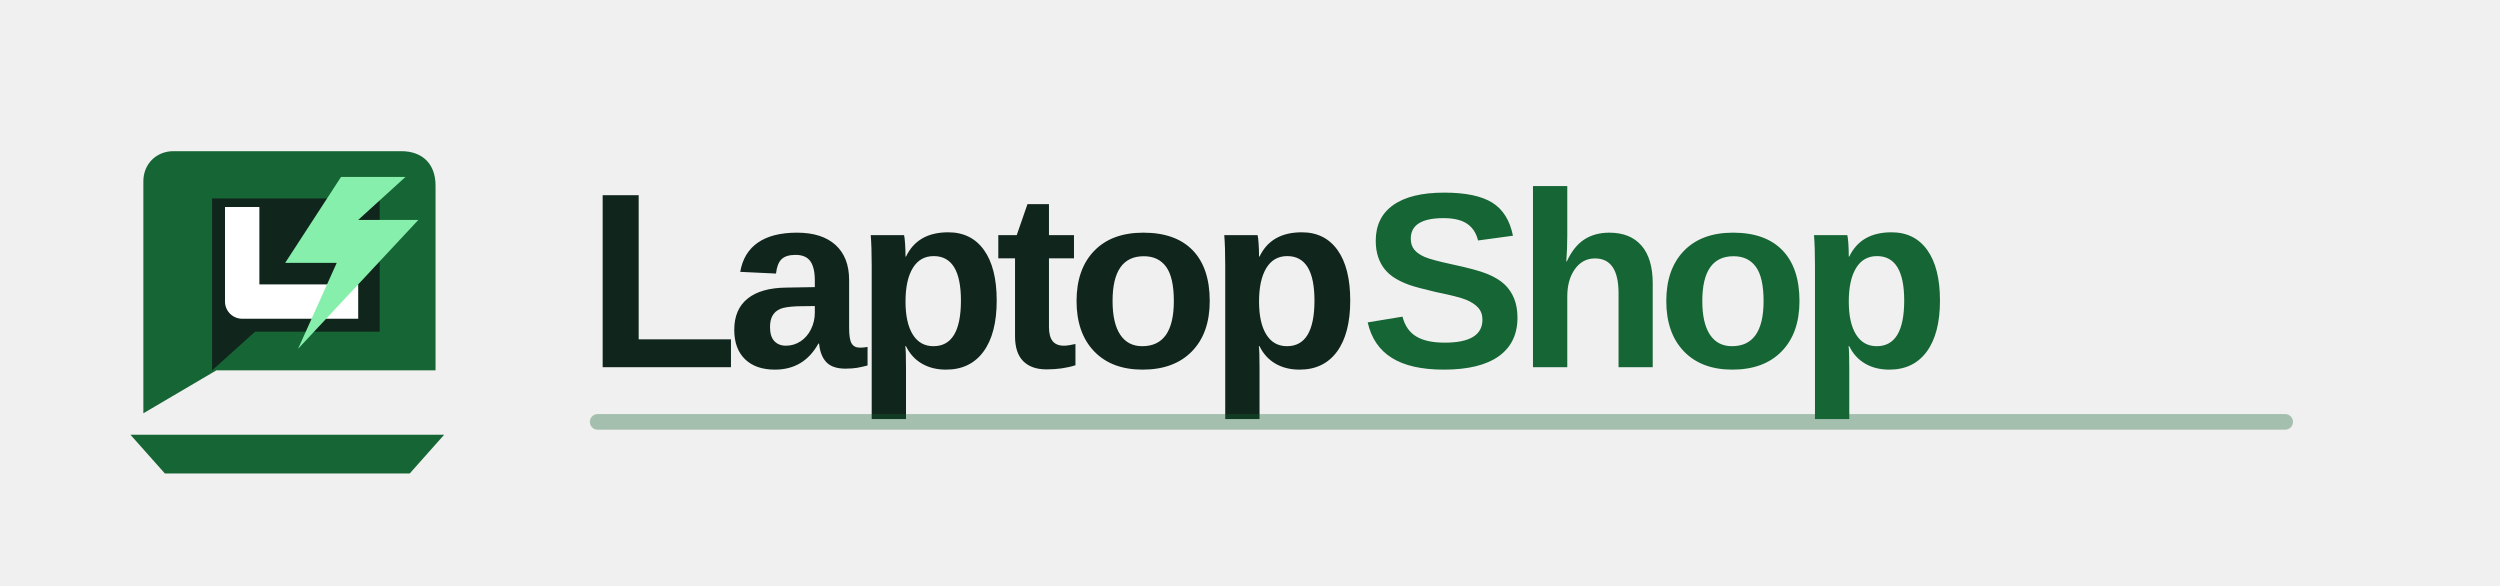
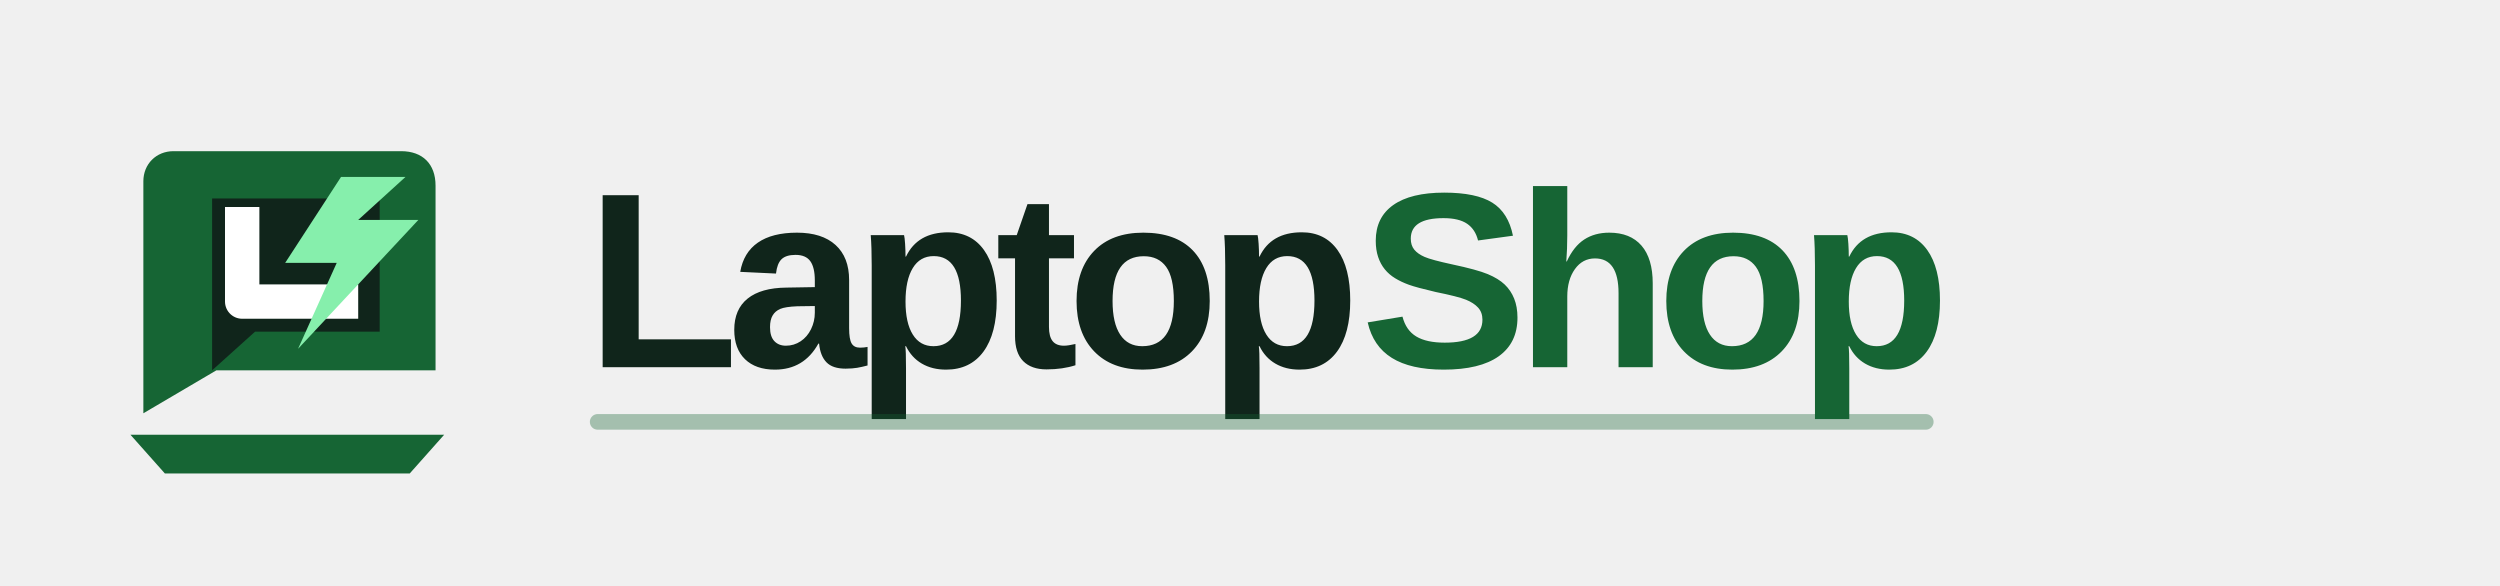
<svg xmlns="http://www.w3.org/2000/svg" viewBox="0 0 640 150" width="640" height="150">
  <g transform="translate(18,20) scale(1.1)">
    <path d="M24 17h53c5 0 8 3 8 8v43H34L17 78V24c0-4 3-7 7-7Z" fill="#166534" />
    <path d="M33 28h39v31H43L33 68V28Z" fill="#10251B" />
    <path d="M40 34v18h23" fill="none" stroke="#FFFFFF" stroke-width="8" stroke-linejoin="round" stroke-linecap="square" />
    <path d="m63 23-13 20h12l-9 20 28-30H67l11-10Z" fill="#86EFAC" />
    <path d="M14 83h73l-8 9H22Z" fill="#166534" />
  </g>
  <text x="150" y="94" fill="#10251B" font-size="64" font-weight="700" font-family="Arial, Helvetica, sans-serif" letter-spacing="-3">Laptop<tspan fill="#166534">Shop</tspan>
  </text>
-   <path d="M153 108h432" stroke="#166534" stroke-width="4" stroke-linecap="round" opacity=".35" />
+   <path d="M153 108h340" stroke="#166534" stroke-width="4" stroke-linecap="round" opacity=".35" />
</svg>
